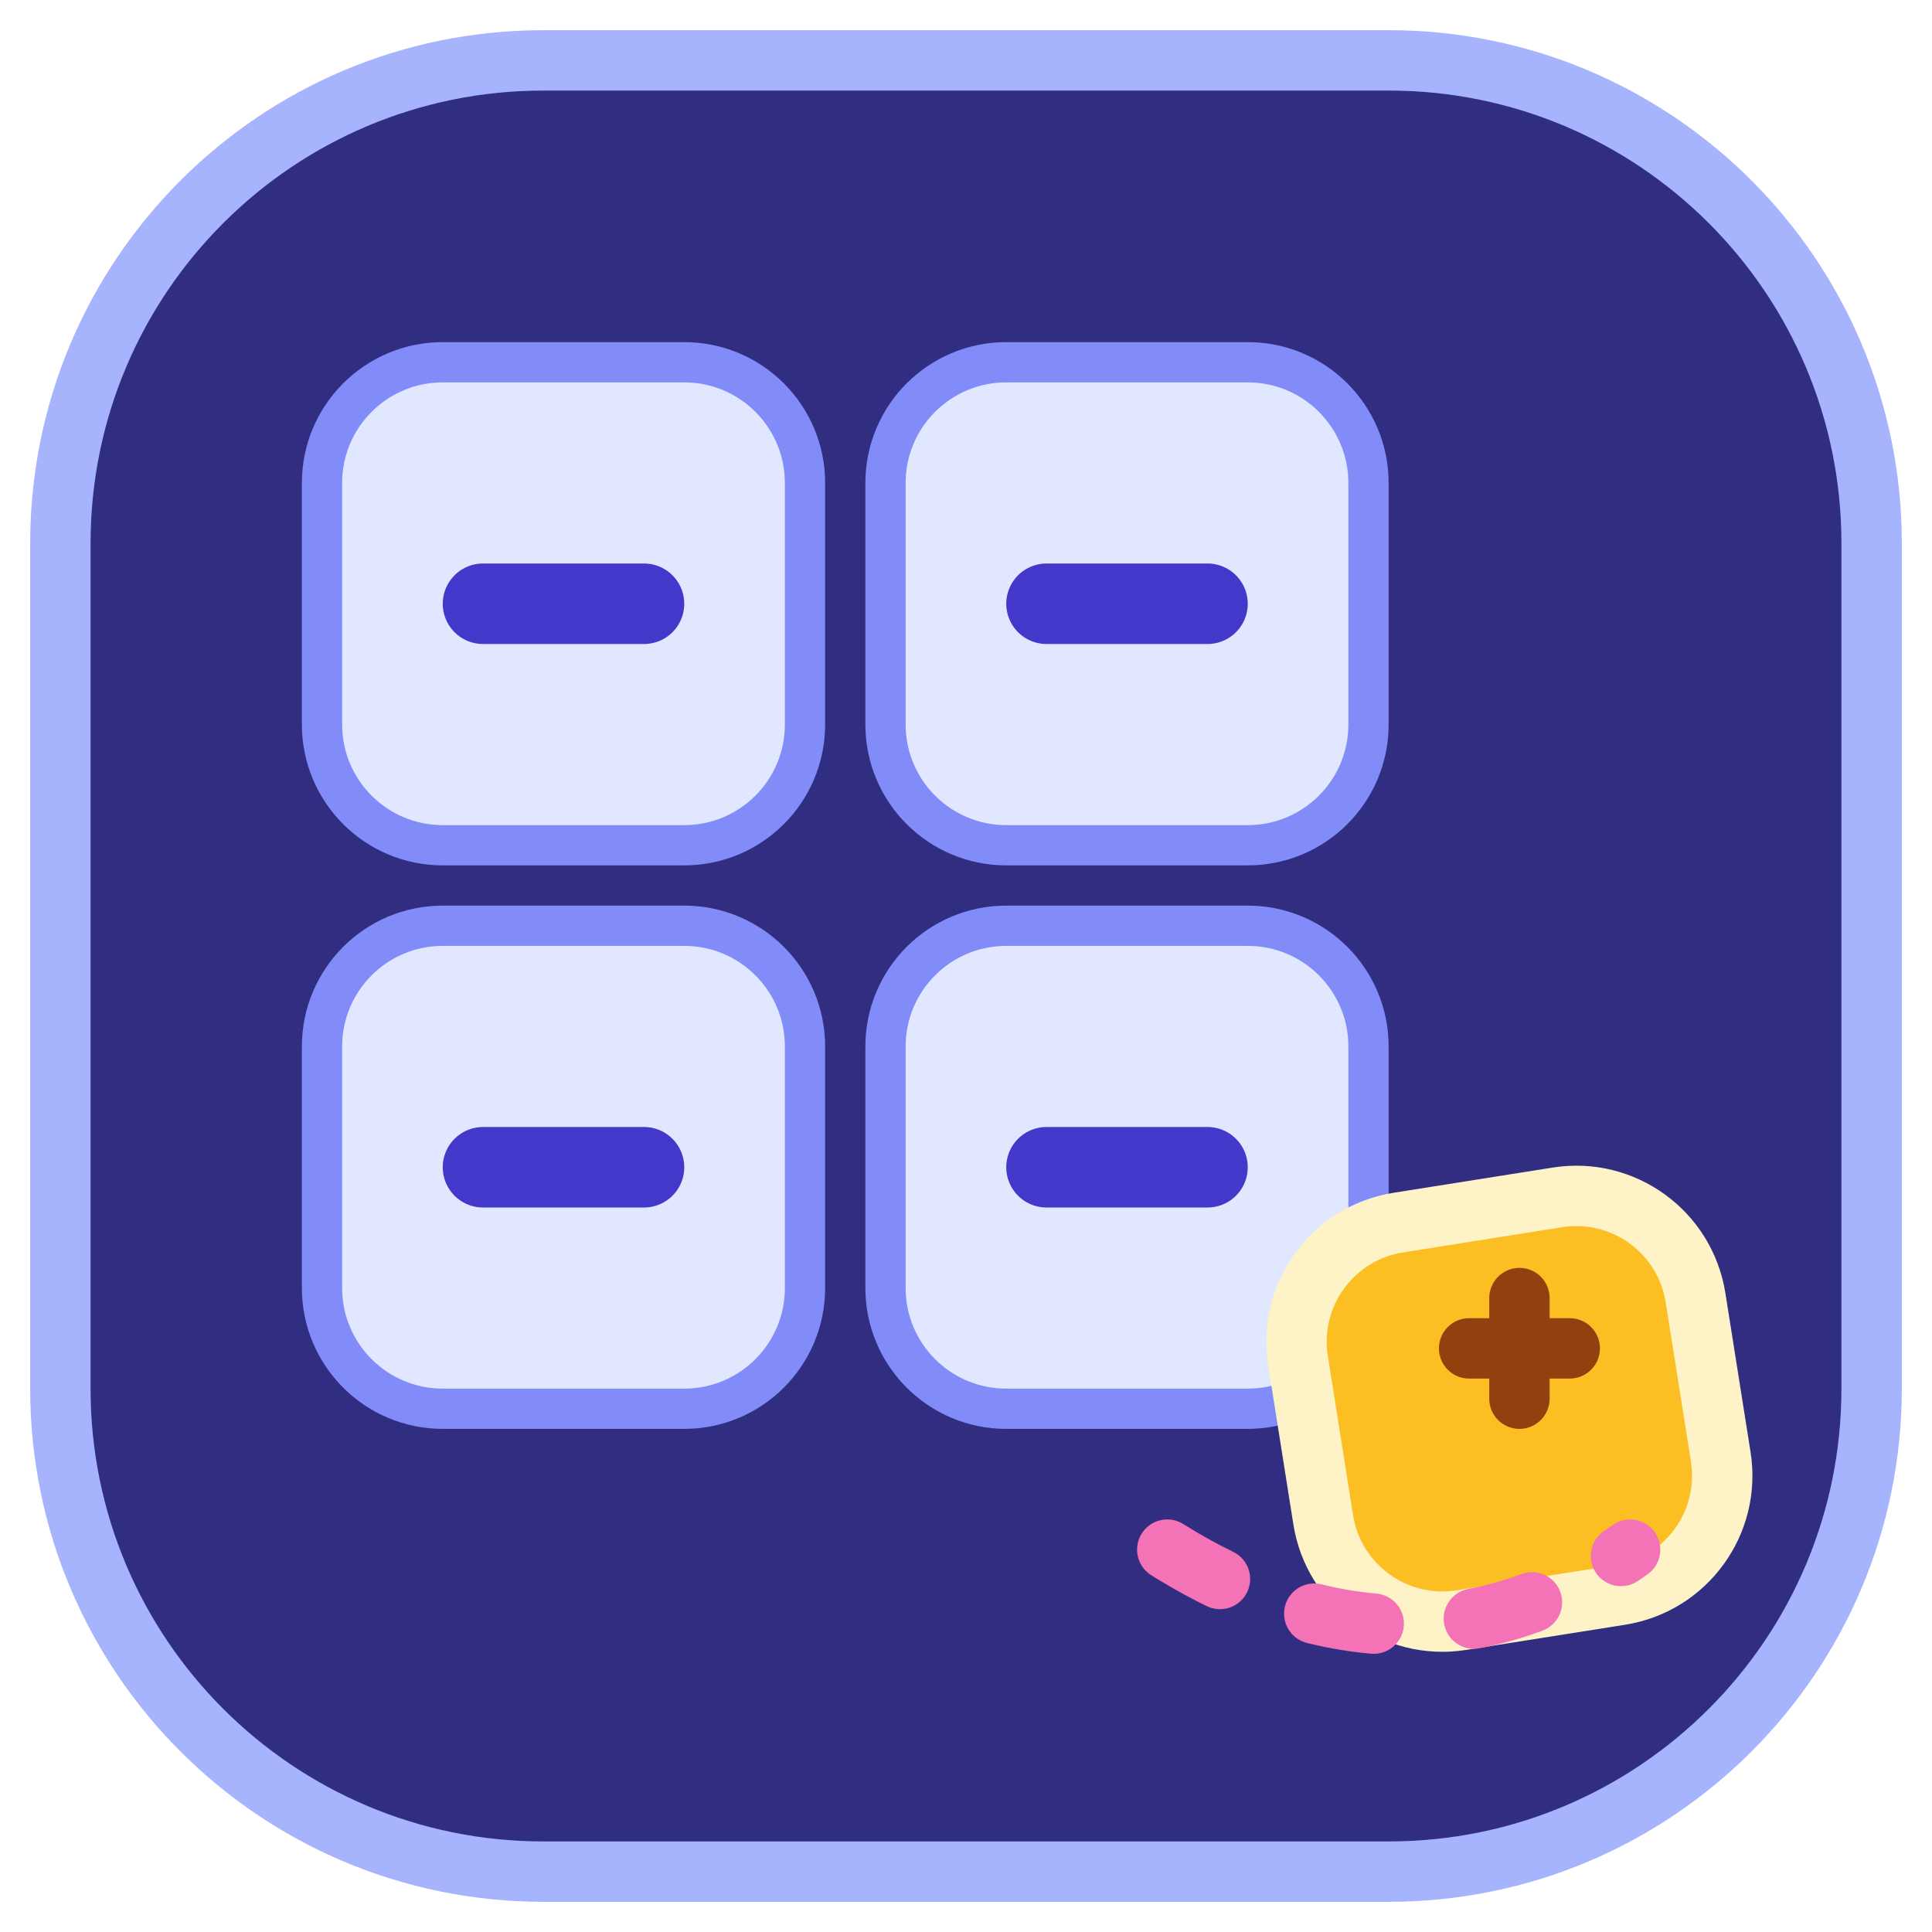
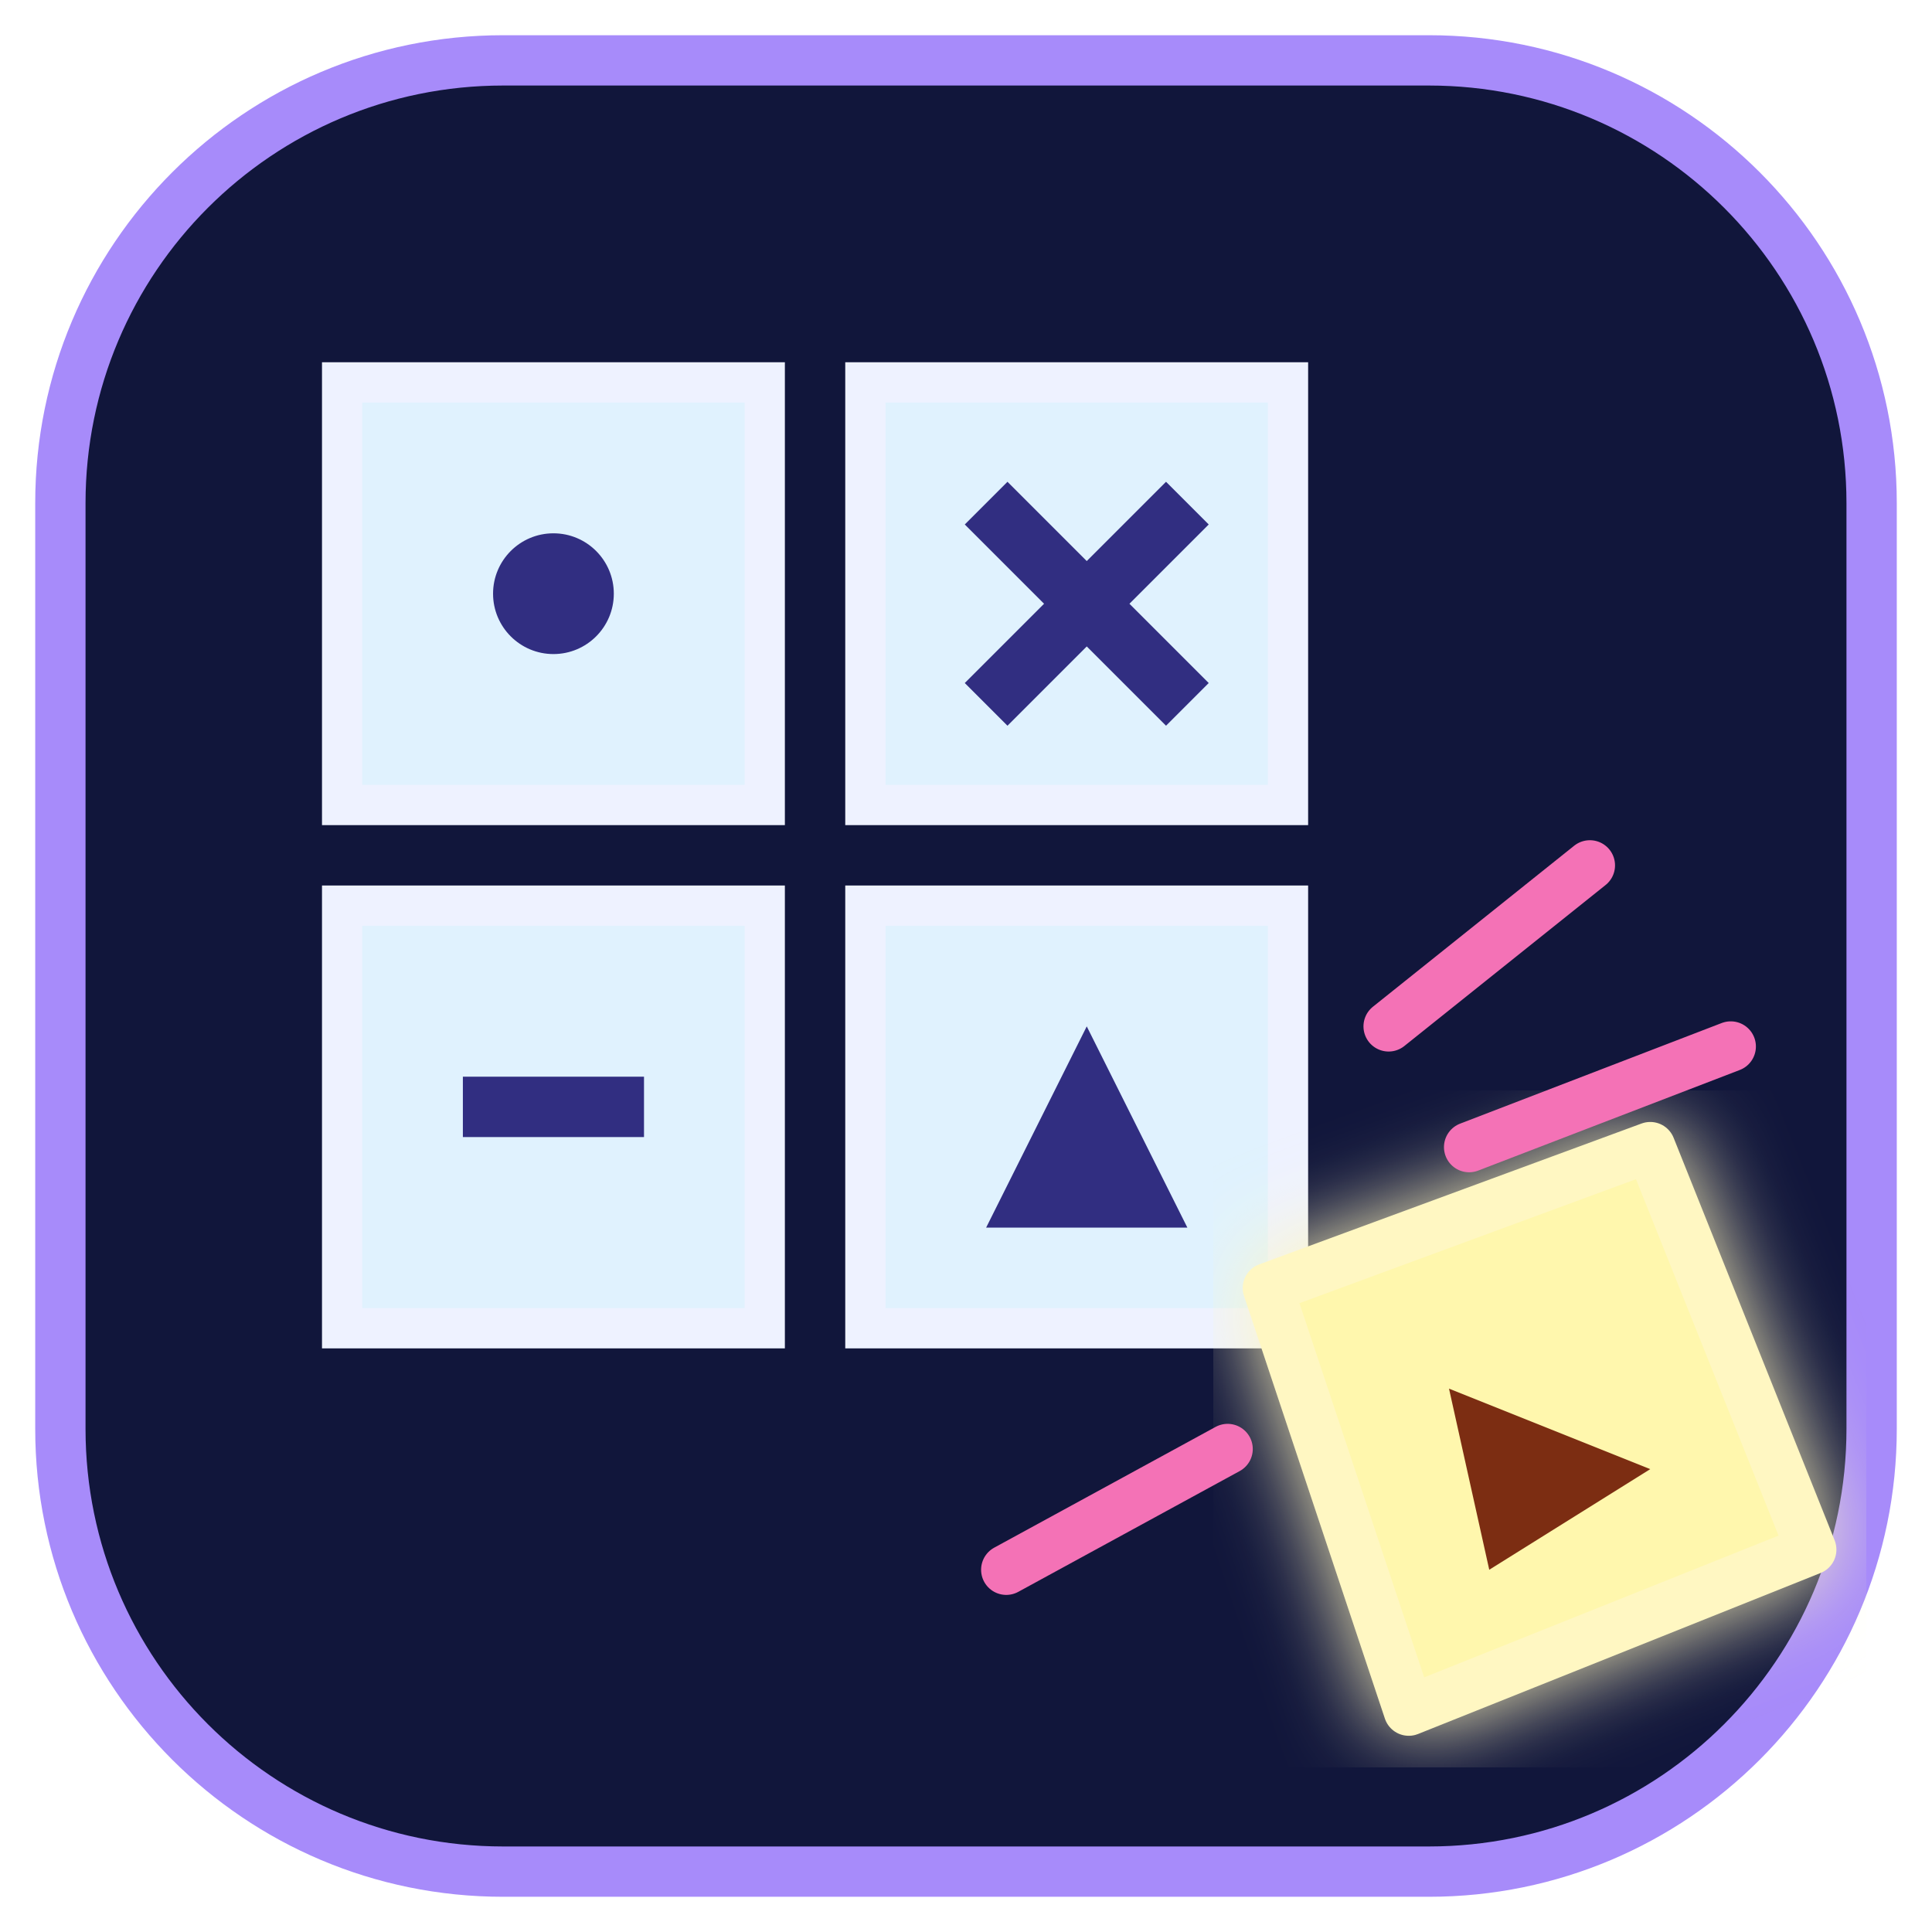
<svg xmlns="http://www.w3.org/2000/svg" viewBox="0 0 96 96">
  <defs>
-     <linearGradient id="bg" x1="10" y1="8" x2="86" y2="88">
-       <stop stop-color="#312e81" />
-       <stop offset="1" stop-color="#1e1b4b" />
+     <linearGradient id="bg" x1="9" y1="7" x2="87" y2="89">
+       <stop stop-color="#11163b" />
+       <stop offset=".55" stop-color="#17152f" />
+       <stop offset="1" stop-color="#2e0f38" />
    </linearGradient>
+     <linearGradient id="tiles" x1="19" y1="20" x2="67" y2="68">
+       <stop stop-color="#e0f2fe" />
+       <stop offset=".5" stop-color="#a5b4fc" />
+       <stop offset="1" stop-color="#c084fc" />
+     </linearGradient>
+     <linearGradient id="out" x1="62" y1="57" x2="87" y2="82">
+       <stop stop-color="#fff7ad" />
+       <stop offset=".45" stop-color="#fbbf24" />
+       <stop offset="1" stop-color="#f97316" />
+     </linearGradient>
+     <filter id="glow">
+       <feGaussianBlur stdDeviation="2.2" result="b" />
+       <feMerge>
+         <feMergeNode in="b" />
+         <feMergeNode in="SourceGraphic" />
+       </feMerge>
+     </filter>
  </defs>
-   <rect x="3" y="3" width="90" height="90" rx="24" fill="url(#bg)" stroke="#a5b4fc" stroke-width="3" />
-   <g fill="#e0e7ff" stroke="#818cf8" stroke-width="2">
-     <rect x="16" y="18" width="24" height="24" rx="6" />
-     <rect x="44" y="18" width="24" height="24" rx="6" />
-     <rect x="16" y="46" width="24" height="24" rx="6" />
-     <rect x="44" y="46" width="24" height="24" rx="6" />
+   <rect x="3" y="3" width="90" height="90" rx="22" fill="url(#bg)" stroke="#a78bfa" stroke-width="2.5" />
+   <g fill="url(#tiles)" stroke="#eef2ff" stroke-width="2">
+     <path d="M17 19h21v21H17Z" />
+     <path d="M43 19h21v21H43Z" />
+     <path d="M17 45h21v21H17Z" />
+     <path d="M43 45h21v21H43Z" />
  </g>
-   <path d="M24 30h8M52 30h8M24 58h8M52 58h8" stroke="#4338ca" stroke-width="4" stroke-linecap="round" />
-   <rect x="65" y="60" width="20" height="20" rx="6" fill="#fbbf24" stroke="#fef3c7" stroke-width="3" transform="rotate(-9 75 70)" />
-   <path d="M73 67h5M75.5 64.5v5" stroke="#92400e" stroke-width="3" stroke-linecap="round" />
-   <path d="M58 77c8 5 16 5 23 0" fill="none" stroke="#f472b6" stroke-width="3" stroke-linecap="round" stroke-dasharray="3 5" />
+   <g fill="#312e81">
+     <circle cx="27.5" cy="29.5" r="3" />
+     <path d="m49 25 10 10m0-10L49 35" stroke="#312e81" stroke-width="3" />
+     <path d="M23 55h9" stroke="#312e81" stroke-width="3" />
+     <path d="m49 61 5-10 5 10Z" />
+   </g>
+   <path d="M63 64 82 57l8 20-20 8Z" fill="url(#out)" stroke="#fff7c2" stroke-width="2.5" stroke-linejoin="round" filter="url(#glow)" />
+   <path d="M69 51 79 43M73 57l13-5M61 72l-11 6" stroke="#f472b6" stroke-width="2.5" stroke-linecap="round" />
+   <path d="m72 69 10 4-8 5Z" fill="#7c2d12" />
</svg>
